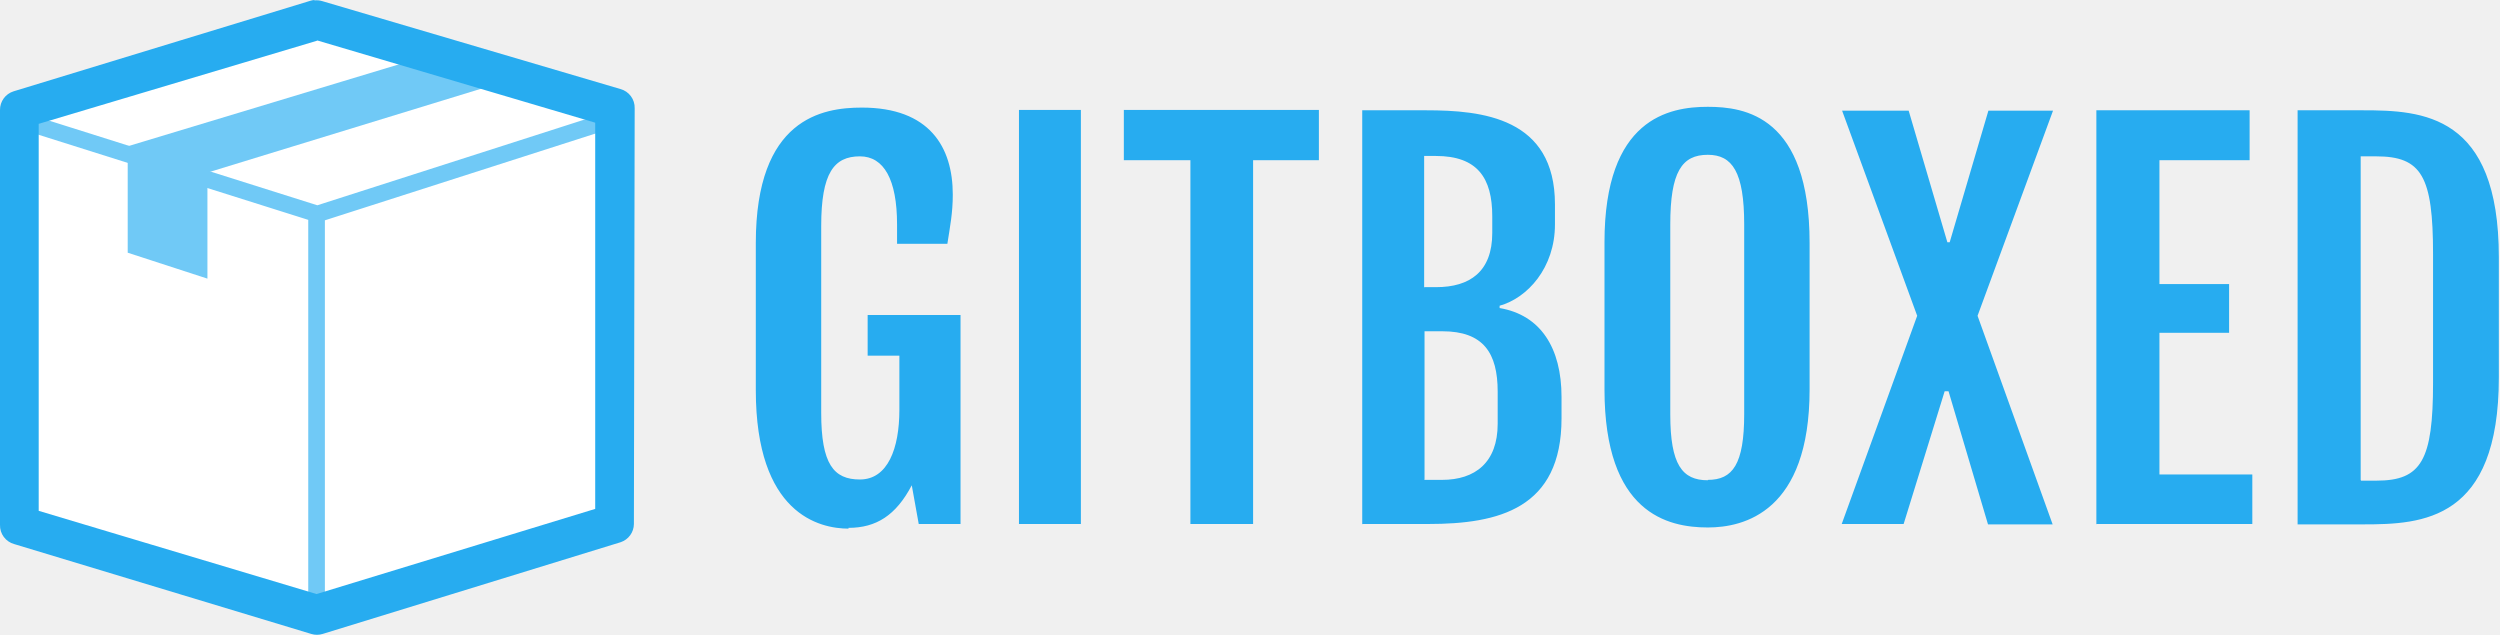
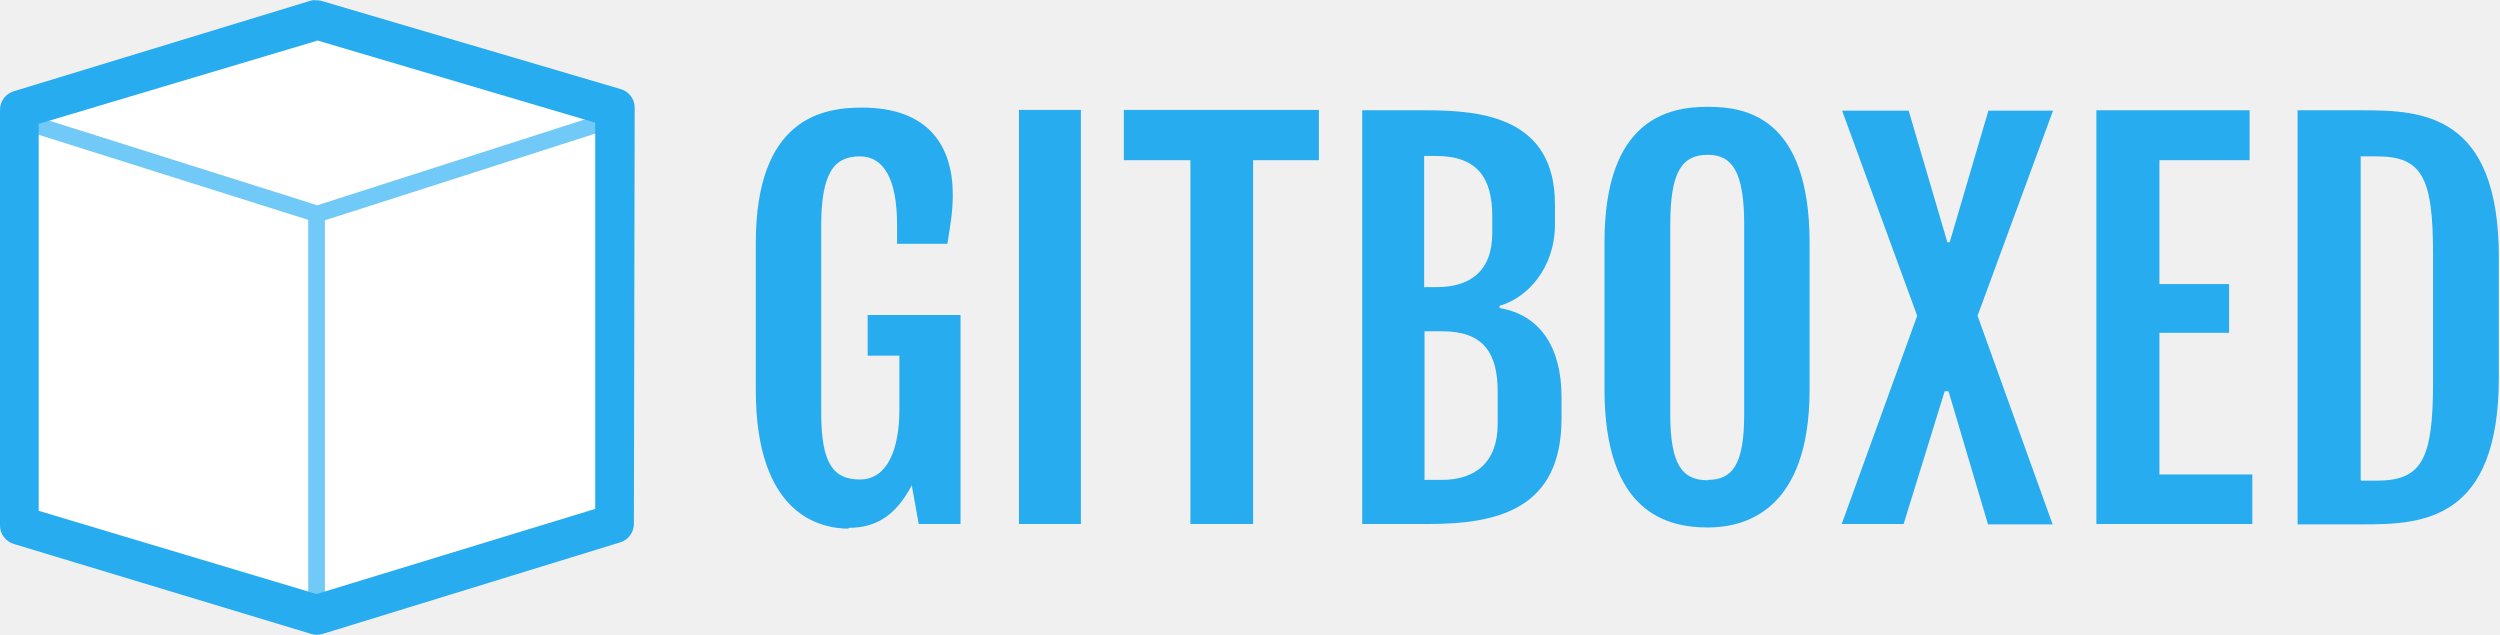
<svg xmlns="http://www.w3.org/2000/svg" width="646" height="164" viewBox="0 0 646 164">
  <path d="M81.8 5L5 28.4v107.4L81.8 159l77-23.8L159 28z" fill="#fff" />
  <path fill="none" stroke="#70c9f6" stroke-width="4.3" stroke-linecap="round" stroke-linejoin="round" d="M5 31l77 24.3m0 0l77-24.7M81.8 55.2v102" />
-   <path d="M109.8 14.6L33 37.8v27.5L53.6 72V44.6l77-23.6-20.8-6.7z" fill="#70c9f6" />
  <path fill="#27acf0" d="M219.2 136.4c7.2 0 12.3-3.2 16.4-11l1.8 10h10.8v-54h-24v10.5h8.2v14c0 10-3 18-10.2 18-6.8 0-10-4-10-17.2V58.4c0-13.7 3.3-18 10-18 6.2 0 9.6 6 9.6 17.6v5h13c.7-4.5 1.4-8 1.4-12.7 0-12.3-6-22.5-23.5-22.5-10.2 0-27.4 2.8-27.4 35v38c0 32 16.4 35.8 24 35.8m44-1.2h16v-107h-16v107m44.3 0h16.2v-94h17v-13h-50.4v13h17.2v94m44.5 0h17c18.2 0 34.4-4 34.4-27.3v-5.5c0-12.7-5.4-21.2-16-23V79c7.2-2 14.3-9.8 14.3-21v-5.2c0-22.4-18.8-24.3-33.3-24.3H352v107m16-61.2v-34h3c10.8 0 14.6 5.7 14.6 15.6v4.3c0 10-5.8 14-14.5 14h-3m0 49.7V85.6h4.6c10.6 0 14.3 5.6 14.3 15.6v8.3c0 10-5.8 14.5-14.4 14.5H368m73.3 12.3c9.3 0 26.3-4 26.3-35.7V62.8c0-32.8-16.7-35.2-26.3-35.2-10 0-26.7 3-26.7 35v38c0 32 16.3 35.7 26.7 35.7m0-12.2c-6.6 0-9.7-4-9.7-17V58c0-13.6 3-18 9.7-18 6.3 0 9.4 4.4 9.4 18v49c0 13-3 17-9.4 17m34.6 11.4h16l10.6-34.3h1l10.2 34.4h16.7L511 81.6l19.5-53h-16.7l-10 34h-.6l-10-34H476l19.4 53-19.5 53.8m65.7 0H582v-12.8h-24V86h18V73.4h-18v-32h23.3V28.5h-39.6v107m52 0h17c15.3 0 35-1 35-38v-31c0-37-19.7-38-35.2-38h-16.8v107M610 124V40.4h4c11.8 0 14.7 5.2 14.7 25.3v33.2c0 20-3 25.3-14.6 25.3h-4" />
  <path fill="#27acf0" color="#000" d="M81.2 0a5 5 0 0 0-1 .2L3.5 23.6A5 5 0 0 0 0 28.4v107.2a5 5 0 0 0 3.7 5l76.7 23.2a5 5 0 0 0 3 0l77-23.7a5 5 0 0 0 3.4-4.7L164 28a5 5 0 0 0-3.7-5L83.3.3a5 5 0 0 0-2-.2zm.6 10.4l72 21.3v99.8l-72 22L10 132V32l72-21.5z" />
</svg>
